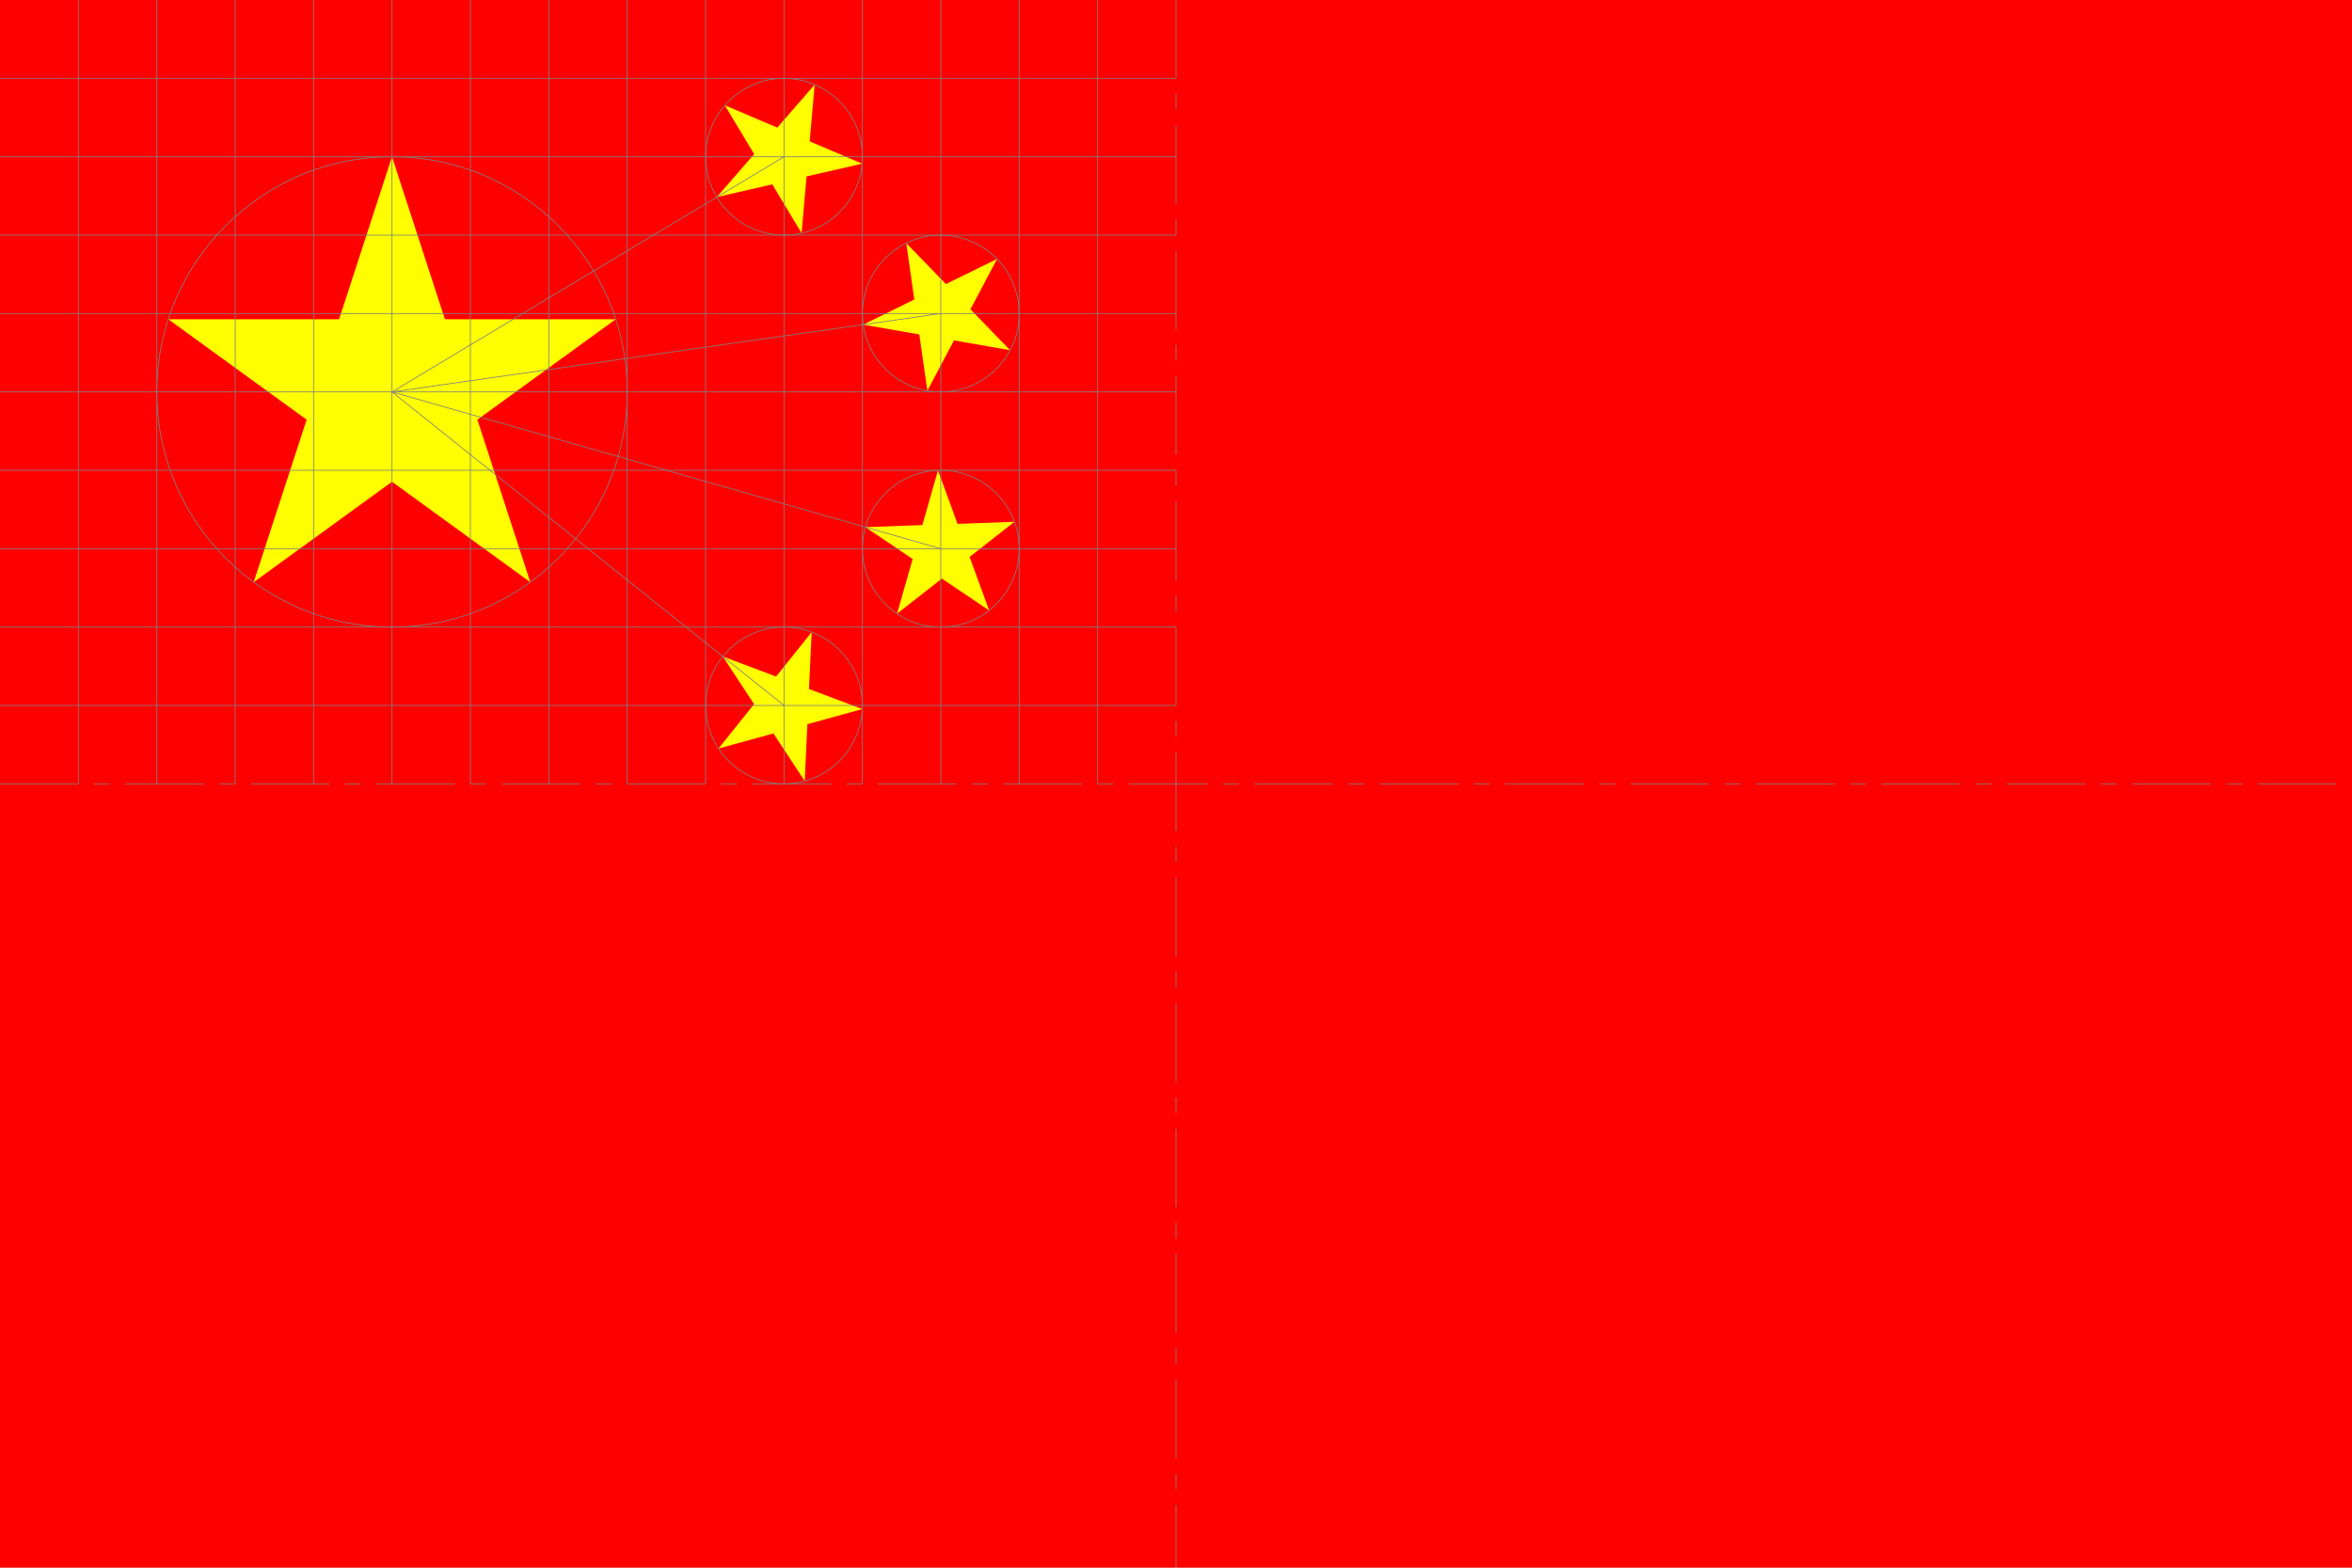
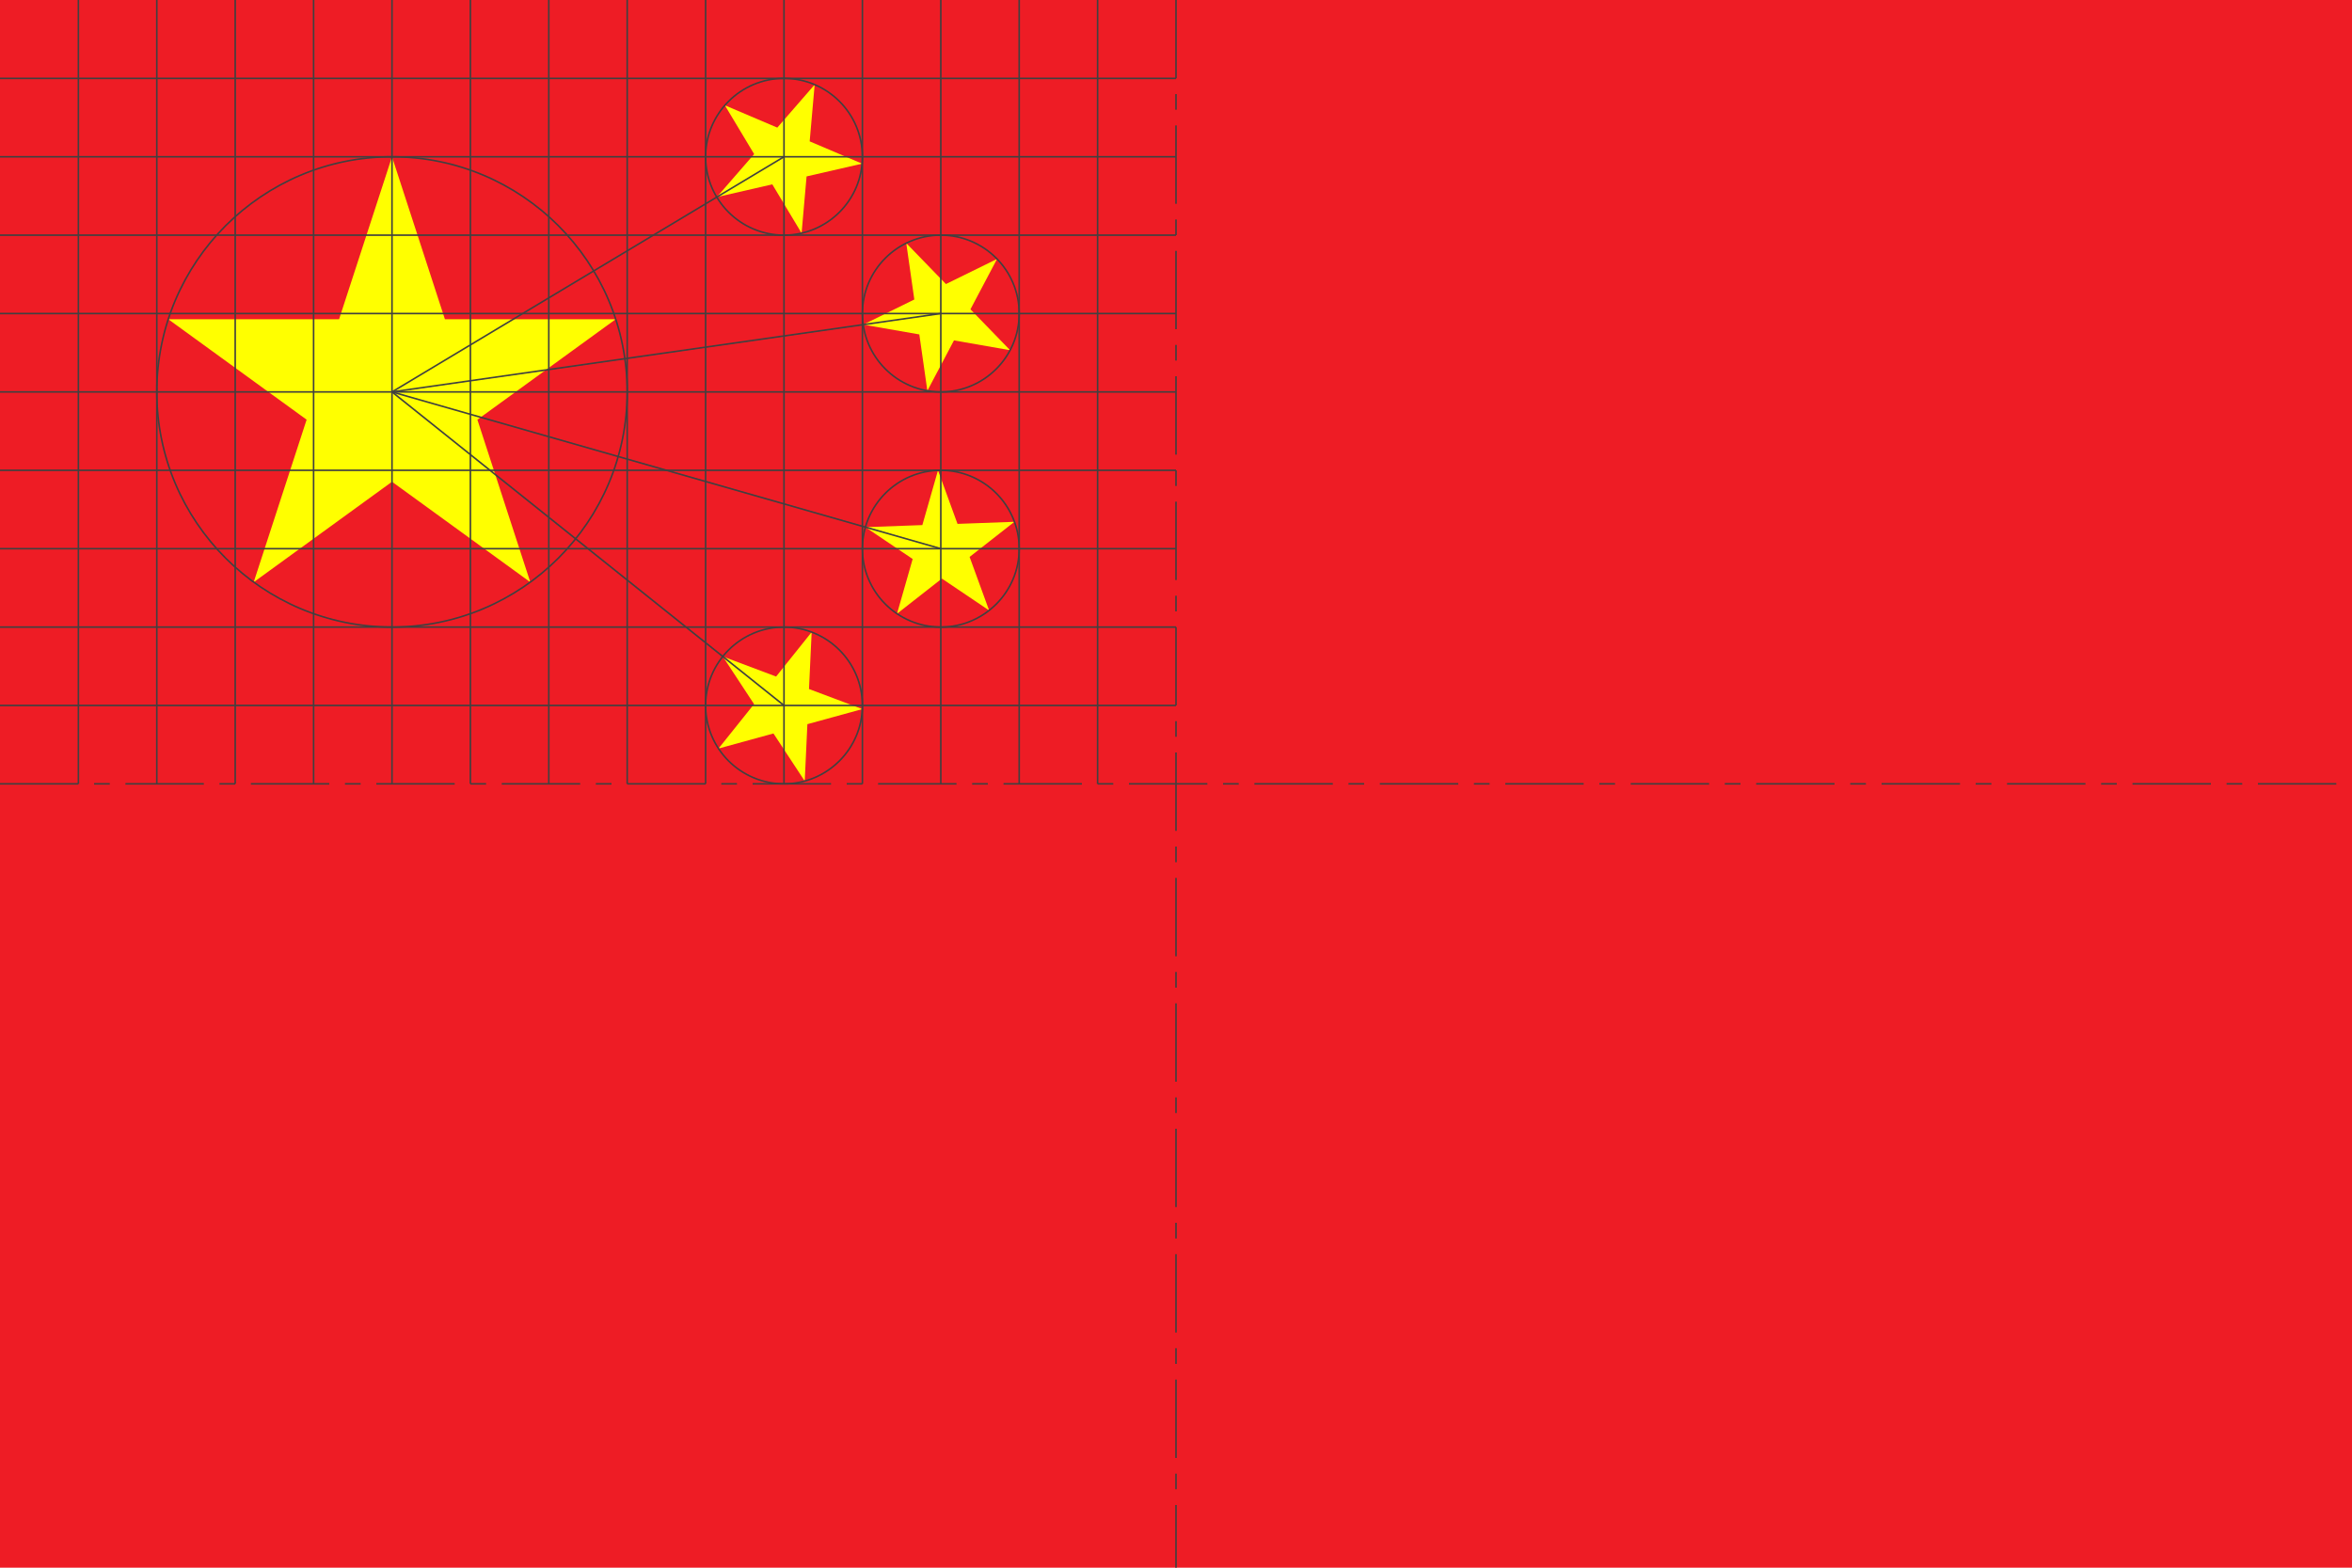
<svg xmlns="http://www.w3.org/2000/svg" xmlns:xlink="http://www.w3.org/1999/xlink" id="cn-flag" width="600" height="400" viewBox="0 0 30 20">
  <symbol id="star5" viewBox="-1 -1 2 2">
-     <polygon points="0.0 -1.0 0.225 -0.309 0.951 -0.309 0.363 0.118 0.588 0.809 0.0 0.382 -0.588 0.809 -0.363 0.118 -0.951 -0.309 -0.225 -0.309 " fill="yellow" />
+     <polygon points="0.0 -1.0 0.225 -0.309 0.951 -0.309 0.363 0.118 0.588 0.809 0.0 0.382 -0.588 0.809 -0.363 0.118 -0.951 -0.309 -0.225 -0.309 " fill="#ffff00" />
  </symbol>
-   <rect width="30" height="20" fill="red" />
+   <rect width="30" height="20" fill="#ee1c25" />
  <use xlink:href="#star5" x="2" y="2" width="6" height="6" />
  <use xlink:href="#star5" x="9" y="1" width="2" height="2" transform="rotate(-120.9638,10,2)" />
  <use xlink:href="#star5" x="11" y="3" width="2" height="2" transform="rotate(-98.1301,12,4)" />
  <use xlink:href="#star5" x="11" y="6" width="2" height="2" transform="rotate(-74.0546,12,7)" />
  <use xlink:href="#star5" x="9" y="8" width="2" height="2" transform="rotate(-51.34019,10,9)" />
-   <line x1="0" y1="1" x2="15" y2="1" stroke="gray" stroke-width="0.01" />
-   <line x1="0" y1="2" x2="15" y2="2" stroke="gray" stroke-width="0.01" />
-   <line x1="0" y1="3" x2="15" y2="3" stroke="gray" stroke-width="0.01" />
-   <line x1="0" y1="4" x2="15" y2="4" stroke="gray" stroke-width="0.01" />
-   <line x1="0" y1="5" x2="15" y2="5" stroke="gray" stroke-width="0.01" />
-   <line x1="0" y1="6" x2="15" y2="6" stroke="gray" stroke-width="0.01" />
-   <line x1="0" y1="7" x2="15" y2="7" stroke="gray" stroke-width="0.01" />
-   <line x1="0" y1="8" x2="15" y2="8" stroke="gray" stroke-width="0.01" />
-   <line x1="0" y1="9" x2="15" y2="9" stroke="gray" stroke-width="0.01" />
-   <line x1="1" y1="0" x2="1" y2="10" stroke="gray" stroke-width="0.01" />
-   <line x1="2" y1="0" x2="2" y2="10" stroke="gray" stroke-width="0.01" />
-   <line x1="3" y1="0" x2="3" y2="10" stroke="gray" stroke-width="0.01" />
-   <line x1="4" y1="0" x2="4" y2="10" stroke="gray" stroke-width="0.01" />
-   <line x1="5" y1="0" x2="5" y2="10" stroke="gray" stroke-width="0.01" />
-   <line x1="6" y1="0" x2="6" y2="10" stroke="gray" stroke-width="0.01" />
-   <line x1="7" y1="0" x2="7" y2="10" stroke="gray" stroke-width="0.01" />
-   <line x1="8" y1="0" x2="8" y2="10" stroke="gray" stroke-width="0.01" />
-   <line x1="9" y1="0" x2="9" y2="10" stroke="gray" stroke-width="0.01" />
-   <line x1="10" y1="0" x2="10" y2="10" stroke="gray" stroke-width="0.01" />
-   <line x1="11" y1="0" x2="11" y2="10" stroke="gray" stroke-width="0.01" />
-   <line x1="12" y1="0" x2="12" y2="10" stroke="gray" stroke-width="0.01" />
-   <line x1="13" y1="0" x2="13" y2="10" stroke="gray" stroke-width="0.01" />
-   <line x1="14" y1="0" x2="14" y2="10" stroke="gray" stroke-width="0.01" />
-   <circle cx="5" cy="5" r="3" stroke="gray" stroke-width="0.01" fill="none" />
-   <line x1="5" y1="5" x2="10" y2="2" stroke="gray" stroke-width="0.01" />
-   <circle cx="10" cy="2" r="1" stroke="gray" stroke-width="0.01" fill="none" />
-   <line x1="5" y1="5" x2="12" y2="4" stroke="gray" stroke-width="0.01" />
-   <circle cx="12" cy="4" r="1" stroke="gray" stroke-width="0.01" fill="none" />
-   <line x1="5" y1="5" x2="12" y2="7" stroke="gray" stroke-width="0.01" />
-   <circle cx="12" cy="7" r="1" stroke="gray" stroke-width="0.01" fill="none" />
-   <line x1="5" y1="5" x2="10" y2="9" stroke="gray" stroke-width="0.01" />
-   <circle cx="10" cy="9" r="1" stroke="gray" stroke-width="0.01" fill="none" />
-   <line x1="0" y1="10" x2="30" y2="10" stroke="gray" stroke-width="0.01" stroke-dasharray="1 0.2 0.2 0.2" />
-   <line x1="15" y1="0" x2="15" y2="20" stroke="gray" stroke-width="0.01" stroke-dasharray="1 0.2 0.2 0.2" />
+   <line x1="0" y1="1" x2="15" y2="1" stroke="#404040" stroke-width="0.02" />
+   <line x1="0" y1="2" x2="15" y2="2" stroke="#404040" stroke-width="0.02" />
+   <line x1="0" y1="3" x2="15" y2="3" stroke="#404040" stroke-width="0.02" />
+   <line x1="0" y1="4" x2="15" y2="4" stroke="#404040" stroke-width="0.02" />
+   <line x1="0" y1="5" x2="15" y2="5" stroke="#404040" stroke-width="0.02" />
+   <line x1="0" y1="6" x2="15" y2="6" stroke="#404040" stroke-width="0.02" />
+   <line x1="0" y1="7" x2="15" y2="7" stroke="#404040" stroke-width="0.02" />
+   <line x1="0" y1="8" x2="15" y2="8" stroke="#404040" stroke-width="0.02" />
+   <line x1="0" y1="9" x2="15" y2="9" stroke="#404040" stroke-width="0.02" />
+   <line x1="1" y1="0" x2="1" y2="10" stroke="#404040" stroke-width="0.02" />
+   <line x1="2" y1="0" x2="2" y2="10" stroke="#404040" stroke-width="0.02" />
+   <line x1="3" y1="0" x2="3" y2="10" stroke="#404040" stroke-width="0.02" />
+   <line x1="4" y1="0" x2="4" y2="10" stroke="#404040" stroke-width="0.02" />
+   <line x1="5" y1="0" x2="5" y2="10" stroke="#404040" stroke-width="0.02" />
+   <line x1="6" y1="0" x2="6" y2="10" stroke="#404040" stroke-width="0.02" />
+   <line x1="7" y1="0" x2="7" y2="10" stroke="#404040" stroke-width="0.02" />
+   <line x1="8" y1="0" x2="8" y2="10" stroke="#404040" stroke-width="0.02" />
+   <line x1="9" y1="0" x2="9" y2="10" stroke="#404040" stroke-width="0.02" />
+   <line x1="10" y1="0" x2="10" y2="10" stroke="#404040" stroke-width="0.02" />
+   <line x1="11" y1="0" x2="11" y2="10" stroke="#404040" stroke-width="0.02" />
+   <line x1="12" y1="0" x2="12" y2="10" stroke="#404040" stroke-width="0.02" />
+   <line x1="13" y1="0" x2="13" y2="10" stroke="#404040" stroke-width="0.02" />
+   <line x1="14" y1="0" x2="14" y2="10" stroke="#404040" stroke-width="0.02" />
+   <circle cx="5" cy="5" r="3" stroke="#404040" stroke-width="0.02" fill="none" />
+   <line x1="5" y1="5" x2="10" y2="2" stroke="#404040" stroke-width="0.02" />
+   <circle cx="10" cy="2" r="1" stroke="#404040" stroke-width="0.02" fill="none" />
+   <line x1="5" y1="5" x2="12" y2="4" stroke="#404040" stroke-width="0.02" />
+   <circle cx="12" cy="4" r="1" stroke="#404040" stroke-width="0.02" fill="none" />
+   <line x1="5" y1="5" x2="12" y2="7" stroke="#404040" stroke-width="0.02" />
+   <circle cx="12" cy="7" r="1" stroke="#404040" stroke-width="0.02" fill="none" />
+   <line x1="5" y1="5" x2="10" y2="9" stroke="#404040" stroke-width="0.02" />
+   <circle cx="10" cy="9" r="1" stroke="#404040" stroke-width="0.02" fill="none" />
+   <line x1="0" y1="10" x2="30" y2="10" stroke="#404040" stroke-width="0.02" stroke-dasharray="1 0.2 0.2 0.2" />
+   <line x1="15" y1="0" x2="15" y2="20" stroke="#404040" stroke-width="0.02" stroke-dasharray="1 0.2 0.2 0.2" />
</svg>
